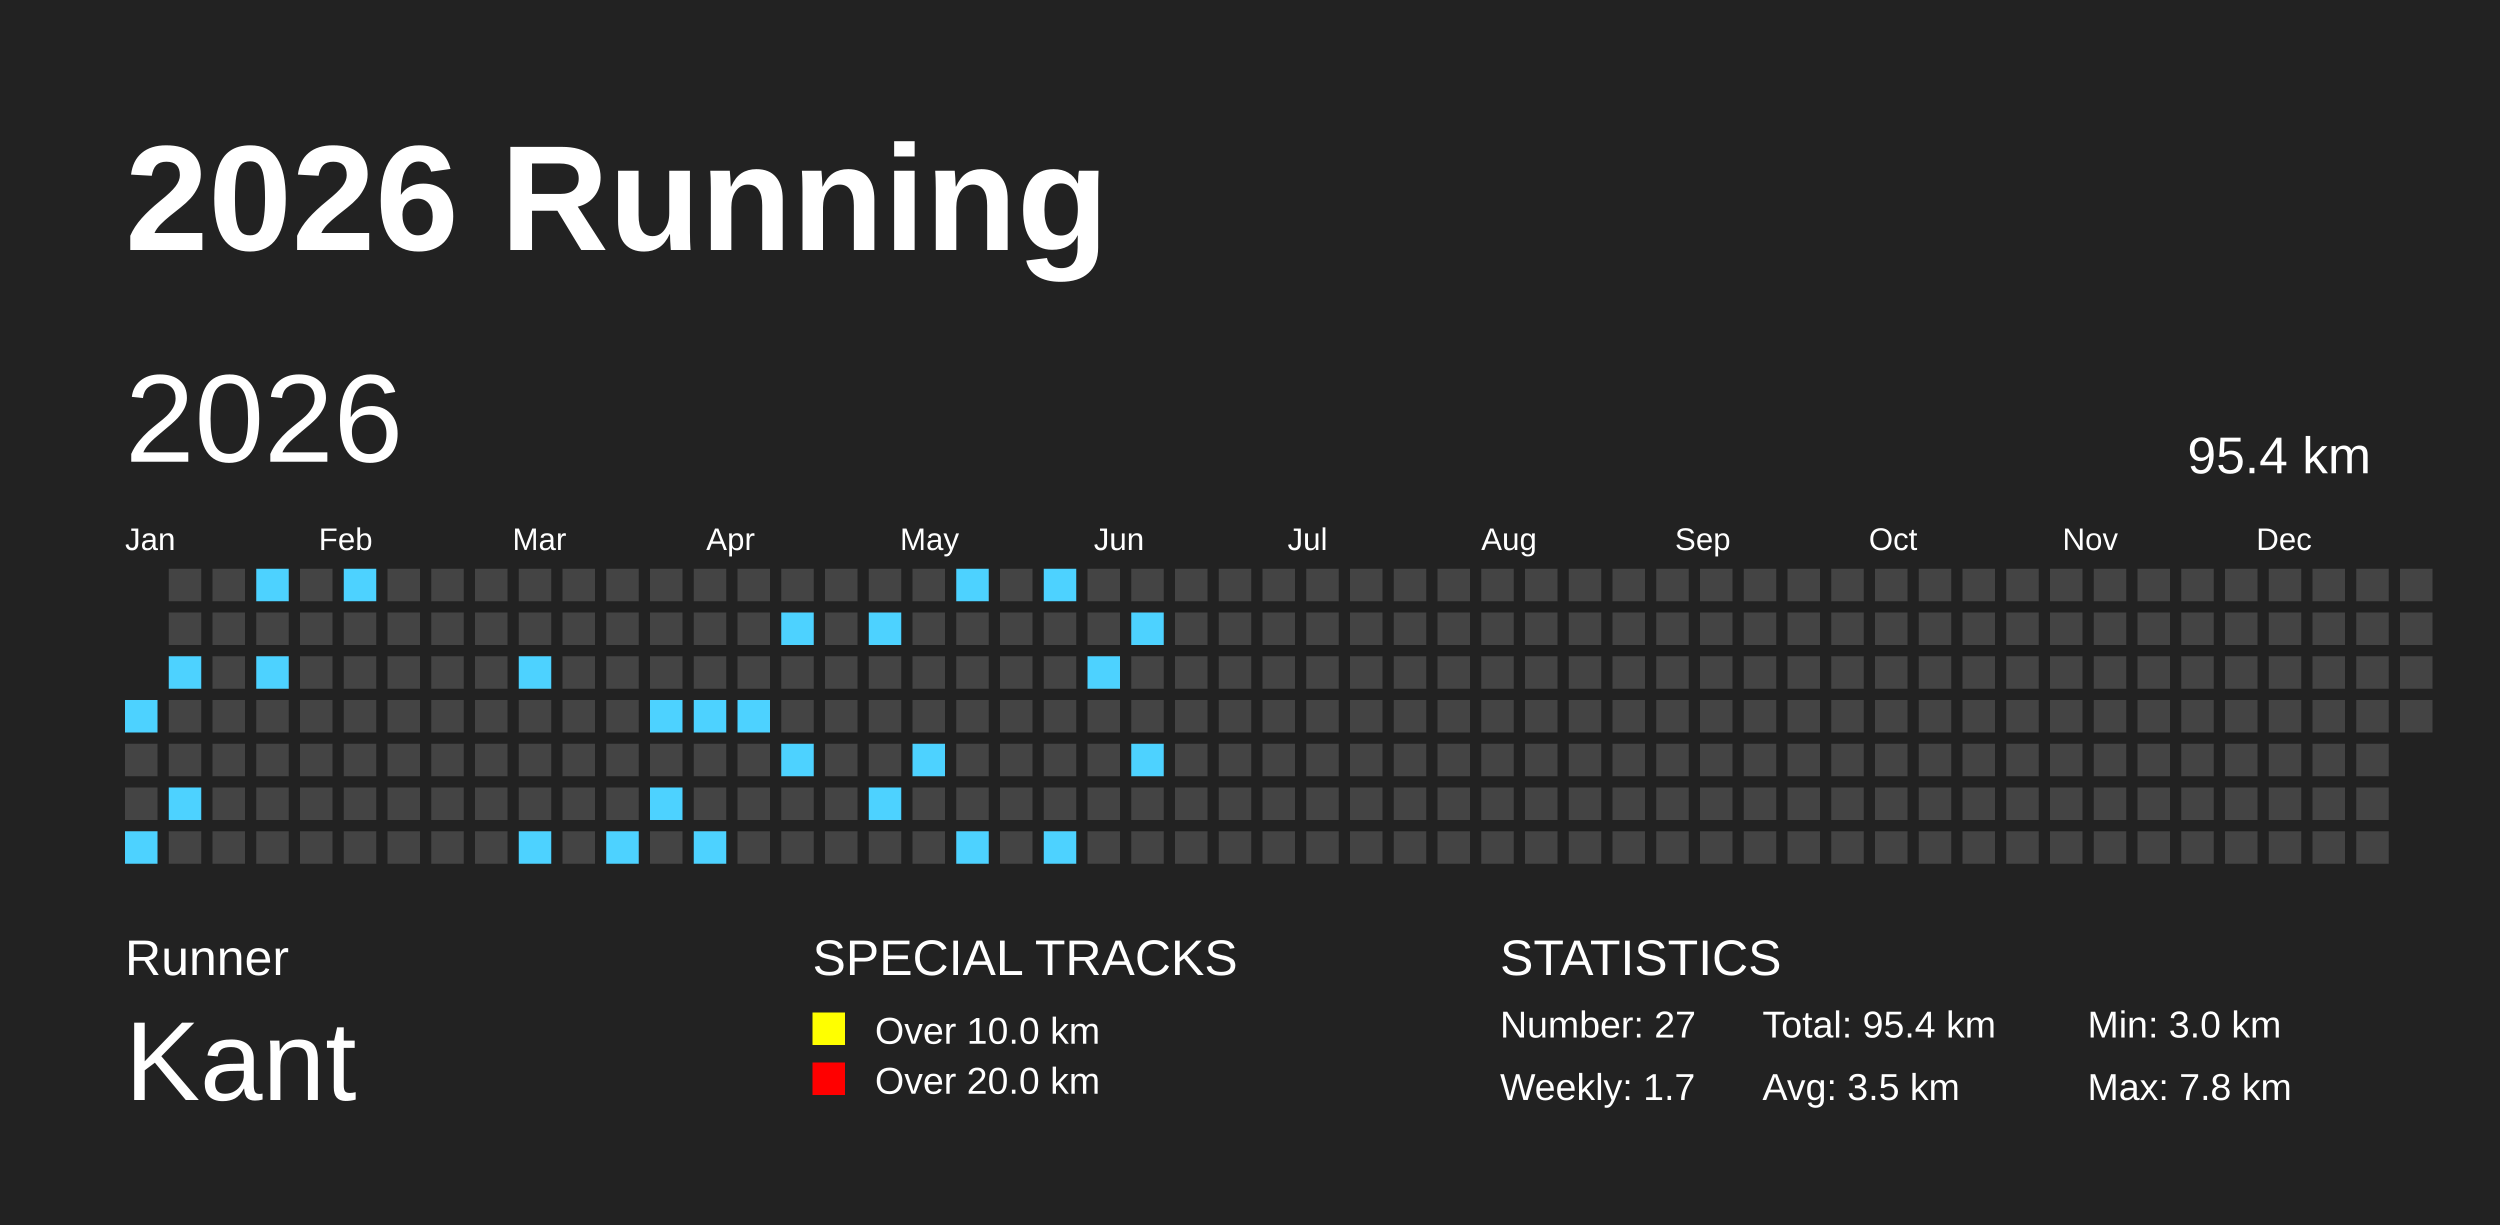
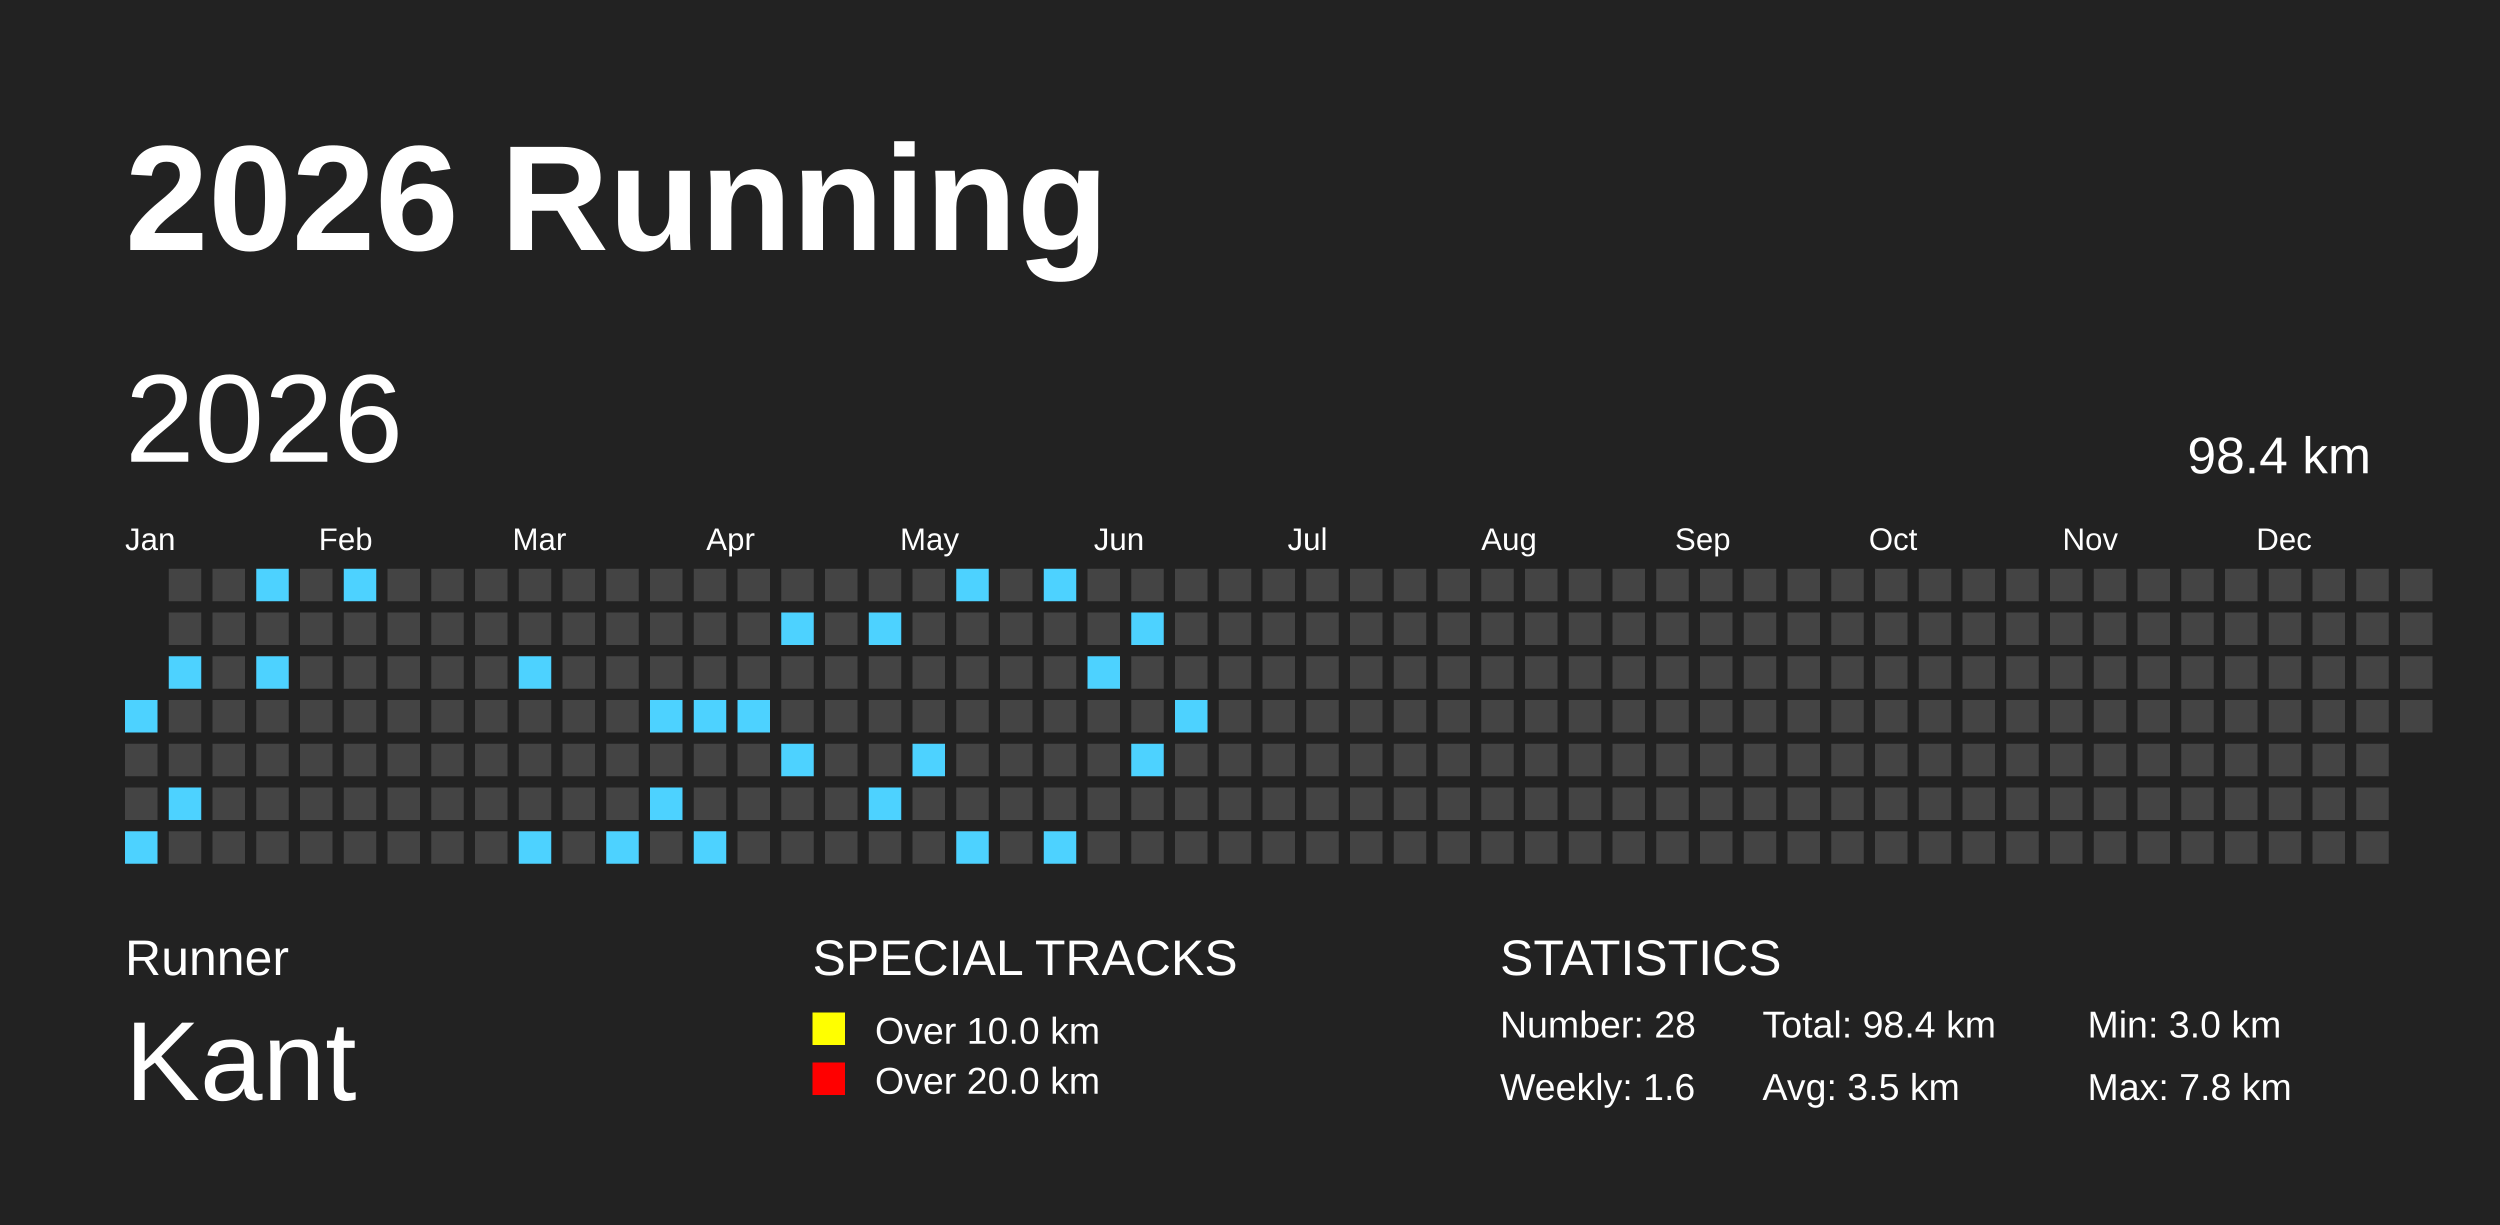
<svg xmlns="http://www.w3.org/2000/svg" baseProfile="full" height="98mm" version="1.1" viewBox="0,0,200,98" width="200mm">
  <defs />
  <rect fill="#222222" height="98" width="200" x="0" y="0" />
  <text fill="#FFFFFF" style="font-size:12px; font-family:Arial; font-weight:bold;" x="10" y="20">2026 Running</text>
  <text fill="#FFFFFF" style="font-size:4px; font-family:Arial" x="10" y="78">Runner</text>
  <text fill="#FFFFFF" style="font-size:9px; font-family:Arial" x="10" y="88">Kant</text>
  <text fill="#FFFFFF" style="font-size:4px; font-family:Arial" x="65" y="78">SPECIAL TRACKS</text>
  <rect fill="yellow" height="2.6" width="2.6" x="65" y="81" />
  <text fill="#FFFFFF" style="font-size:3px; font-family:Arial" x="70" y="83.5">Over 10.0 km</text>
  <rect fill="red" height="2.6" width="2.6" x="65" y="85" />
  <text fill="#FFFFFF" style="font-size:3px; font-family:Arial" x="70" y="87.5">Over 20.0 km</text>
  <text fill="#FFFFFF" style="font-size:4px; font-family:Arial" x="120" y="78">STATISTICS</text>
-   <text fill="#FFFFFF" style="font-size:3px; font-family:Arial" x="120" y="83">Number: 27</text>
-   <text fill="#FFFFFF" style="font-size:3px; font-family:Arial" x="120" y="88">Weekly: 1.7</text>
-   <text fill="#FFFFFF" style="font-size:3px; font-family:Arial" x="141" y="83">Total: 95.4 km</text>
+   <text fill="#FFFFFF" style="font-size:3px; font-family:Arial" x="120" y="83">Number: 28</text>
+   <text fill="#FFFFFF" style="font-size:3px; font-family:Arial" x="120" y="88">Weekly: 1.6</text>
+   <text fill="#FFFFFF" style="font-size:3px; font-family:Arial" x="141" y="83">Total: 98.4 km</text>
  <text fill="#FFFFFF" style="font-size:3px; font-family:Arial" x="141" y="88">Avg: 3.5 km</text>
  <text fill="#FFFFFF" style="font-size:3px; font-family:Arial" x="167" y="83">Min: 3.0 km</text>
  <text fill="#FFFFFF" style="font-size:3px; font-family:Arial" x="167" y="88">Max: 7.8 km</text>
  <text dominant-baseline="hanging" fill="#FFFFFF" style="font-size:10.0px; font-family:Arial;" x="10" y="30">2026</text>
-   <text dominant-baseline="hanging" fill="#FFFFFF" style="font-size:4.125px; font-family:Arial;" x="175" y="35">95.4 km</text>
+   <text dominant-baseline="hanging" fill="#FFFFFF" style="font-size:4.125px; font-family:Arial;" x="175" y="35">98.4 km</text>
  <text fill="#FFFFFF" style="font-size:2.5px; font-family:Arial" x="10.0" y="44">Jan</text>
  <text fill="#FFFFFF" style="font-size:2.5px; font-family:Arial" x="25.5" y="44">Feb</text>
  <text fill="#FFFFFF" style="font-size:2.5px; font-family:Arial" x="41.0" y="44">Mar</text>
  <text fill="#FFFFFF" style="font-size:2.5px; font-family:Arial" x="56.5" y="44">Apr</text>
  <text fill="#FFFFFF" style="font-size:2.5px; font-family:Arial" x="72.0" y="44">May</text>
  <text fill="#FFFFFF" style="font-size:2.5px; font-family:Arial" x="87.5" y="44">Jun</text>
  <text fill="#FFFFFF" style="font-size:2.5px; font-family:Arial" x="103.0" y="44">Jul</text>
  <text fill="#FFFFFF" style="font-size:2.5px; font-family:Arial" x="118.5" y="44">Aug</text>
  <text fill="#FFFFFF" style="font-size:2.5px; font-family:Arial" x="134.0" y="44">Sep</text>
  <text fill="#FFFFFF" style="font-size:2.5px; font-family:Arial" x="149.5" y="44">Oct</text>
  <text fill="#FFFFFF" style="font-size:2.5px; font-family:Arial" x="165.0" y="44">Nov</text>
  <text fill="#FFFFFF" style="font-size:2.5px; font-family:Arial" x="180.5" y="44">Dec</text>
  <rect fill="#4DD2FF" height="2.6" width="2.6" x="10.0" y="56.0" />
  <rect fill="#444444" height="2.6" width="2.6" x="10.0" y="59.5" />
  <rect fill="#444444" height="2.6" width="2.6" x="10.0" y="63.0" />
  <rect fill="#4DD2FF" height="2.6" width="2.6" x="10.0" y="66.5" />
  <rect fill="#444444" height="2.6" width="2.6" x="13.5" y="45.5" />
  <rect fill="#444444" height="2.6" width="2.6" x="13.5" y="49.0" />
  <rect fill="#4DD2FF" height="2.6" width="2.6" x="13.5" y="52.5" />
  <rect fill="#444444" height="2.6" width="2.6" x="13.5" y="56.0" />
  <rect fill="#444444" height="2.6" width="2.6" x="13.5" y="59.5" />
  <rect fill="#4DD2FF" height="2.6" width="2.6" x="13.5" y="63.0" />
  <rect fill="#444444" height="2.6" width="2.6" x="13.5" y="66.5" />
  <rect fill="#444444" height="2.6" width="2.6" x="17.0" y="45.5" />
  <rect fill="#444444" height="2.6" width="2.6" x="17.0" y="49.0" />
  <rect fill="#444444" height="2.6" width="2.6" x="17.0" y="52.5" />
  <rect fill="#444444" height="2.6" width="2.6" x="17.0" y="56.0" />
  <rect fill="#444444" height="2.6" width="2.6" x="17.0" y="59.5" />
  <rect fill="#444444" height="2.6" width="2.6" x="17.0" y="63.0" />
  <rect fill="#444444" height="2.6" width="2.6" x="17.0" y="66.5" />
  <rect fill="#4DD2FF" height="2.6" width="2.6" x="20.5" y="45.5" />
  <rect fill="#444444" height="2.6" width="2.6" x="20.5" y="49.0" />
  <rect fill="#4DD2FF" height="2.6" width="2.6" x="20.5" y="52.5" />
  <rect fill="#444444" height="2.6" width="2.6" x="20.5" y="56.0" />
  <rect fill="#444444" height="2.6" width="2.6" x="20.5" y="59.5" />
  <rect fill="#444444" height="2.6" width="2.6" x="20.5" y="63.0" />
  <rect fill="#444444" height="2.6" width="2.6" x="20.5" y="66.5" />
  <rect fill="#444444" height="2.6" width="2.6" x="24.0" y="45.5" />
  <rect fill="#444444" height="2.6" width="2.6" x="24.0" y="49.0" />
  <rect fill="#444444" height="2.6" width="2.6" x="24.0" y="52.5" />
  <rect fill="#444444" height="2.6" width="2.6" x="24.0" y="56.0" />
  <rect fill="#444444" height="2.6" width="2.6" x="24.0" y="59.5" />
  <rect fill="#444444" height="2.6" width="2.6" x="24.0" y="63.0" />
  <rect fill="#444444" height="2.6" width="2.6" x="24.0" y="66.5" />
  <rect fill="#4DD2FF" height="2.6" width="2.6" x="27.5" y="45.5" />
  <rect fill="#444444" height="2.6" width="2.6" x="27.5" y="49.0" />
  <rect fill="#444444" height="2.6" width="2.6" x="27.5" y="52.5" />
  <rect fill="#444444" height="2.6" width="2.6" x="27.5" y="56.0" />
  <rect fill="#444444" height="2.6" width="2.6" x="27.5" y="59.5" />
  <rect fill="#444444" height="2.6" width="2.6" x="27.5" y="63.0" />
  <rect fill="#444444" height="2.6" width="2.6" x="27.5" y="66.5" />
  <rect fill="#444444" height="2.6" width="2.6" x="31.0" y="45.5" />
  <rect fill="#444444" height="2.6" width="2.6" x="31.0" y="49.0" />
  <rect fill="#444444" height="2.6" width="2.6" x="31.0" y="52.5" />
  <rect fill="#444444" height="2.6" width="2.6" x="31.0" y="56.0" />
  <rect fill="#444444" height="2.6" width="2.6" x="31.0" y="59.5" />
  <rect fill="#444444" height="2.6" width="2.6" x="31.0" y="63.0" />
  <rect fill="#444444" height="2.6" width="2.6" x="31.0" y="66.5" />
  <rect fill="#444444" height="2.6" width="2.6" x="34.5" y="45.5" />
  <rect fill="#444444" height="2.6" width="2.6" x="34.5" y="49.0" />
  <rect fill="#444444" height="2.6" width="2.6" x="34.5" y="52.5" />
  <rect fill="#444444" height="2.6" width="2.6" x="34.5" y="56.0" />
  <rect fill="#444444" height="2.6" width="2.6" x="34.5" y="59.5" />
  <rect fill="#444444" height="2.6" width="2.6" x="34.5" y="63.0" />
  <rect fill="#444444" height="2.6" width="2.6" x="34.5" y="66.5" />
  <rect fill="#444444" height="2.6" width="2.6" x="38.0" y="45.5" />
  <rect fill="#444444" height="2.6" width="2.6" x="38.0" y="49.0" />
  <rect fill="#444444" height="2.6" width="2.6" x="38.0" y="52.5" />
  <rect fill="#444444" height="2.6" width="2.6" x="38.0" y="56.0" />
  <rect fill="#444444" height="2.6" width="2.6" x="38.0" y="59.5" />
  <rect fill="#444444" height="2.6" width="2.6" x="38.0" y="63.0" />
  <rect fill="#444444" height="2.6" width="2.6" x="38.0" y="66.5" />
  <rect fill="#444444" height="2.6" width="2.6" x="41.5" y="45.5" />
  <rect fill="#444444" height="2.6" width="2.6" x="41.5" y="49.0" />
  <rect fill="#4DD2FF" height="2.6" width="2.6" x="41.5" y="52.5" />
  <rect fill="#444444" height="2.6" width="2.6" x="41.5" y="56.0" />
  <rect fill="#444444" height="2.6" width="2.6" x="41.5" y="59.5" />
  <rect fill="#444444" height="2.6" width="2.6" x="41.5" y="63.0" />
  <rect fill="#4DD2FF" height="2.6" width="2.6" x="41.5" y="66.5" />
  <rect fill="#444444" height="2.6" width="2.6" x="45.0" y="45.5" />
  <rect fill="#444444" height="2.6" width="2.6" x="45.0" y="49.0" />
  <rect fill="#444444" height="2.6" width="2.6" x="45.0" y="52.5" />
  <rect fill="#444444" height="2.6" width="2.6" x="45.0" y="56.0" />
  <rect fill="#444444" height="2.6" width="2.6" x="45.0" y="59.5" />
  <rect fill="#444444" height="2.6" width="2.6" x="45.0" y="63.0" />
  <rect fill="#444444" height="2.6" width="2.6" x="45.0" y="66.5" />
  <rect fill="#444444" height="2.6" width="2.6" x="48.5" y="45.5" />
  <rect fill="#444444" height="2.6" width="2.6" x="48.5" y="49.0" />
  <rect fill="#444444" height="2.6" width="2.6" x="48.5" y="52.5" />
  <rect fill="#444444" height="2.6" width="2.6" x="48.5" y="56.0" />
  <rect fill="#444444" height="2.6" width="2.6" x="48.5" y="59.5" />
  <rect fill="#444444" height="2.6" width="2.6" x="48.5" y="63.0" />
  <rect fill="#4DD2FF" height="2.6" width="2.6" x="48.5" y="66.5" />
  <rect fill="#444444" height="2.6" width="2.6" x="52.0" y="45.5" />
  <rect fill="#444444" height="2.6" width="2.6" x="52.0" y="49.0" />
  <rect fill="#444444" height="2.6" width="2.6" x="52.0" y="52.5" />
  <rect fill="#4DD2FF" height="2.6" width="2.6" x="52.0" y="56.0" />
  <rect fill="#444444" height="2.6" width="2.6" x="52.0" y="59.5" />
  <rect fill="#4DD2FF" height="2.6" width="2.6" x="52.0" y="63.0" />
  <rect fill="#444444" height="2.6" width="2.6" x="52.0" y="66.5" />
  <rect fill="#444444" height="2.6" width="2.6" x="55.5" y="45.5" />
  <rect fill="#444444" height="2.6" width="2.6" x="55.5" y="49.0" />
  <rect fill="#444444" height="2.6" width="2.6" x="55.5" y="52.5" />
  <rect fill="#4DD2FF" height="2.6" width="2.6" x="55.5" y="56.0" />
  <rect fill="#444444" height="2.6" width="2.6" x="55.5" y="59.5" />
  <rect fill="#444444" height="2.6" width="2.6" x="55.5" y="63.0" />
  <rect fill="#4DD2FF" height="2.6" width="2.6" x="55.5" y="66.5" />
  <rect fill="#444444" height="2.6" width="2.6" x="59.0" y="45.5" />
  <rect fill="#444444" height="2.6" width="2.6" x="59.0" y="49.0" />
  <rect fill="#444444" height="2.6" width="2.6" x="59.0" y="52.5" />
  <rect fill="#4DD2FF" height="2.6" width="2.6" x="59.0" y="56.0" />
  <rect fill="#444444" height="2.6" width="2.6" x="59.0" y="59.5" />
  <rect fill="#444444" height="2.6" width="2.6" x="59.0" y="63.0" />
  <rect fill="#444444" height="2.6" width="2.6" x="59.0" y="66.5" />
  <rect fill="#444444" height="2.6" width="2.6" x="62.5" y="45.5" />
  <rect fill="#4DD2FF" height="2.6" width="2.6" x="62.5" y="49.0" />
  <rect fill="#444444" height="2.6" width="2.6" x="62.5" y="52.5" />
  <rect fill="#444444" height="2.6" width="2.6" x="62.5" y="56.0" />
  <rect fill="#4DD2FF" height="2.6" width="2.6" x="62.5" y="59.5" />
  <rect fill="#444444" height="2.6" width="2.6" x="62.5" y="63.0" />
  <rect fill="#444444" height="2.6" width="2.6" x="62.5" y="66.5" />
  <rect fill="#444444" height="2.6" width="2.6" x="66.0" y="45.5" />
  <rect fill="#444444" height="2.6" width="2.6" x="66.0" y="49.0" />
  <rect fill="#444444" height="2.6" width="2.6" x="66.0" y="52.5" />
  <rect fill="#444444" height="2.6" width="2.6" x="66.0" y="56.0" />
  <rect fill="#444444" height="2.6" width="2.6" x="66.0" y="59.5" />
  <rect fill="#444444" height="2.6" width="2.6" x="66.0" y="63.0" />
  <rect fill="#444444" height="2.6" width="2.6" x="66.0" y="66.5" />
  <rect fill="#444444" height="2.6" width="2.6" x="69.5" y="45.5" />
  <rect fill="#4DD2FF" height="2.6" width="2.6" x="69.5" y="49.0" />
  <rect fill="#444444" height="2.6" width="2.6" x="69.5" y="52.5" />
  <rect fill="#444444" height="2.6" width="2.6" x="69.5" y="56.0" />
  <rect fill="#444444" height="2.6" width="2.6" x="69.5" y="59.5" />
  <rect fill="#4DD2FF" height="2.6" width="2.6" x="69.5" y="63.0" />
  <rect fill="#444444" height="2.6" width="2.6" x="69.5" y="66.5" />
  <rect fill="#444444" height="2.6" width="2.6" x="73.0" y="45.5" />
  <rect fill="#444444" height="2.6" width="2.6" x="73.0" y="49.0" />
  <rect fill="#444444" height="2.6" width="2.6" x="73.0" y="52.5" />
  <rect fill="#444444" height="2.6" width="2.6" x="73.0" y="56.0" />
  <rect fill="#4DD2FF" height="2.6" width="2.6" x="73.0" y="59.5" />
  <rect fill="#444444" height="2.6" width="2.6" x="73.0" y="63.0" />
  <rect fill="#444444" height="2.6" width="2.6" x="73.0" y="66.5" />
  <rect fill="#4DD2FF" height="2.6" width="2.6" x="76.5" y="45.5" />
  <rect fill="#444444" height="2.6" width="2.6" x="76.5" y="49.0" />
  <rect fill="#444444" height="2.6" width="2.6" x="76.5" y="52.5" />
  <rect fill="#444444" height="2.6" width="2.6" x="76.5" y="56.0" />
  <rect fill="#444444" height="2.6" width="2.6" x="76.5" y="59.5" />
  <rect fill="#444444" height="2.6" width="2.6" x="76.5" y="63.0" />
  <rect fill="#4DD2FF" height="2.6" width="2.6" x="76.5" y="66.5" />
  <rect fill="#444444" height="2.6" width="2.6" x="80.0" y="45.5" />
  <rect fill="#444444" height="2.6" width="2.6" x="80.0" y="49.0" />
  <rect fill="#444444" height="2.6" width="2.6" x="80.0" y="52.5" />
  <rect fill="#444444" height="2.6" width="2.6" x="80.0" y="56.0" />
  <rect fill="#444444" height="2.6" width="2.6" x="80.0" y="59.5" />
  <rect fill="#444444" height="2.6" width="2.6" x="80.0" y="63.0" />
  <rect fill="#444444" height="2.6" width="2.6" x="80.0" y="66.5" />
  <rect fill="#4DD2FF" height="2.6" width="2.6" x="83.5" y="45.5" />
  <rect fill="#444444" height="2.6" width="2.6" x="83.5" y="49.0" />
  <rect fill="#444444" height="2.6" width="2.6" x="83.5" y="52.5" />
  <rect fill="#444444" height="2.6" width="2.6" x="83.5" y="56.0" />
  <rect fill="#444444" height="2.6" width="2.6" x="83.5" y="59.5" />
  <rect fill="#444444" height="2.6" width="2.6" x="83.5" y="63.0" />
  <rect fill="#4DD2FF" height="2.6" width="2.6" x="83.5" y="66.5" />
  <rect fill="#444444" height="2.6" width="2.6" x="87.0" y="45.5" />
  <rect fill="#444444" height="2.6" width="2.6" x="87.0" y="49.0" />
  <rect fill="#4DD2FF" height="2.6" width="2.6" x="87.0" y="52.5" />
  <rect fill="#444444" height="2.6" width="2.6" x="87.0" y="56.0" />
  <rect fill="#444444" height="2.6" width="2.6" x="87.0" y="59.5" />
  <rect fill="#444444" height="2.6" width="2.6" x="87.0" y="63.0" />
  <rect fill="#444444" height="2.6" width="2.6" x="87.0" y="66.5" />
  <rect fill="#444444" height="2.6" width="2.6" x="90.5" y="45.5" />
  <rect fill="#4DD2FF" height="2.6" width="2.6" x="90.5" y="49.0" />
  <rect fill="#444444" height="2.6" width="2.6" x="90.5" y="52.5" />
  <rect fill="#444444" height="2.6" width="2.6" x="90.5" y="56.0" />
  <rect fill="#4DD2FF" height="2.6" width="2.6" x="90.5" y="59.5" />
  <rect fill="#444444" height="2.6" width="2.6" x="90.5" y="63.0" />
  <rect fill="#444444" height="2.6" width="2.6" x="90.5" y="66.5" />
  <rect fill="#444444" height="2.6" width="2.6" x="94.0" y="45.5" />
  <rect fill="#444444" height="2.6" width="2.6" x="94.0" y="49.0" />
  <rect fill="#444444" height="2.6" width="2.6" x="94.0" y="52.5" />
-   <rect fill="#444444" height="2.6" width="2.6" x="94.0" y="56.0" />
+   <rect fill="#4DD2FF" height="2.6" width="2.6" x="94.0" y="56.0" />
  <rect fill="#444444" height="2.6" width="2.6" x="94.0" y="59.5" />
  <rect fill="#444444" height="2.6" width="2.6" x="94.0" y="63.0" />
  <rect fill="#444444" height="2.6" width="2.6" x="94.0" y="66.5" />
  <rect fill="#444444" height="2.6" width="2.6" x="97.5" y="45.5" />
  <rect fill="#444444" height="2.6" width="2.6" x="97.5" y="49.0" />
  <rect fill="#444444" height="2.6" width="2.6" x="97.5" y="52.5" />
  <rect fill="#444444" height="2.6" width="2.6" x="97.5" y="56.0" />
  <rect fill="#444444" height="2.6" width="2.6" x="97.5" y="59.5" />
  <rect fill="#444444" height="2.6" width="2.6" x="97.5" y="63.0" />
  <rect fill="#444444" height="2.6" width="2.6" x="97.5" y="66.5" />
  <rect fill="#444444" height="2.6" width="2.6" x="101.0" y="45.5" />
  <rect fill="#444444" height="2.6" width="2.6" x="101.0" y="49.0" />
  <rect fill="#444444" height="2.6" width="2.6" x="101.0" y="52.5" />
  <rect fill="#444444" height="2.6" width="2.6" x="101.0" y="56.0" />
  <rect fill="#444444" height="2.6" width="2.6" x="101.0" y="59.5" />
  <rect fill="#444444" height="2.6" width="2.6" x="101.0" y="63.0" />
  <rect fill="#444444" height="2.6" width="2.6" x="101.0" y="66.5" />
  <rect fill="#444444" height="2.6" width="2.6" x="104.5" y="45.5" />
  <rect fill="#444444" height="2.6" width="2.6" x="104.5" y="49.0" />
  <rect fill="#444444" height="2.6" width="2.6" x="104.5" y="52.5" />
  <rect fill="#444444" height="2.6" width="2.6" x="104.5" y="56.0" />
  <rect fill="#444444" height="2.6" width="2.6" x="104.5" y="59.5" />
  <rect fill="#444444" height="2.6" width="2.6" x="104.5" y="63.0" />
  <rect fill="#444444" height="2.6" width="2.6" x="104.5" y="66.5" />
  <rect fill="#444444" height="2.6" width="2.6" x="108.0" y="45.5" />
  <rect fill="#444444" height="2.6" width="2.6" x="108.0" y="49.0" />
  <rect fill="#444444" height="2.6" width="2.6" x="108.0" y="52.5" />
  <rect fill="#444444" height="2.6" width="2.6" x="108.0" y="56.0" />
  <rect fill="#444444" height="2.6" width="2.6" x="108.0" y="59.5" />
  <rect fill="#444444" height="2.6" width="2.6" x="108.0" y="63.0" />
  <rect fill="#444444" height="2.6" width="2.6" x="108.0" y="66.5" />
  <rect fill="#444444" height="2.6" width="2.6" x="111.5" y="45.5" />
  <rect fill="#444444" height="2.6" width="2.6" x="111.5" y="49.0" />
  <rect fill="#444444" height="2.6" width="2.6" x="111.5" y="52.5" />
  <rect fill="#444444" height="2.6" width="2.6" x="111.5" y="56.0" />
  <rect fill="#444444" height="2.6" width="2.6" x="111.5" y="59.5" />
  <rect fill="#444444" height="2.6" width="2.6" x="111.5" y="63.0" />
  <rect fill="#444444" height="2.6" width="2.6" x="111.5" y="66.5" />
  <rect fill="#444444" height="2.6" width="2.6" x="115.0" y="45.5" />
  <rect fill="#444444" height="2.6" width="2.6" x="115.0" y="49.0" />
  <rect fill="#444444" height="2.6" width="2.6" x="115.0" y="52.5" />
  <rect fill="#444444" height="2.6" width="2.6" x="115.0" y="56.0" />
  <rect fill="#444444" height="2.6" width="2.6" x="115.0" y="59.5" />
  <rect fill="#444444" height="2.6" width="2.6" x="115.0" y="63.0" />
  <rect fill="#444444" height="2.6" width="2.6" x="115.0" y="66.5" />
  <rect fill="#444444" height="2.6" width="2.6" x="118.5" y="45.5" />
  <rect fill="#444444" height="2.6" width="2.6" x="118.5" y="49.0" />
  <rect fill="#444444" height="2.6" width="2.6" x="118.5" y="52.5" />
  <rect fill="#444444" height="2.6" width="2.6" x="118.5" y="56.0" />
  <rect fill="#444444" height="2.6" width="2.6" x="118.5" y="59.5" />
  <rect fill="#444444" height="2.6" width="2.6" x="118.5" y="63.0" />
  <rect fill="#444444" height="2.6" width="2.6" x="118.5" y="66.5" />
  <rect fill="#444444" height="2.6" width="2.6" x="122.0" y="45.5" />
  <rect fill="#444444" height="2.6" width="2.6" x="122.0" y="49.0" />
  <rect fill="#444444" height="2.6" width="2.6" x="122.0" y="52.5" />
  <rect fill="#444444" height="2.6" width="2.6" x="122.0" y="56.0" />
  <rect fill="#444444" height="2.6" width="2.6" x="122.0" y="59.5" />
  <rect fill="#444444" height="2.6" width="2.6" x="122.0" y="63.0" />
  <rect fill="#444444" height="2.6" width="2.6" x="122.0" y="66.5" />
  <rect fill="#444444" height="2.6" width="2.6" x="125.5" y="45.5" />
  <rect fill="#444444" height="2.6" width="2.6" x="125.5" y="49.0" />
  <rect fill="#444444" height="2.6" width="2.6" x="125.5" y="52.5" />
  <rect fill="#444444" height="2.6" width="2.6" x="125.5" y="56.0" />
  <rect fill="#444444" height="2.6" width="2.6" x="125.5" y="59.5" />
  <rect fill="#444444" height="2.6" width="2.6" x="125.5" y="63.0" />
  <rect fill="#444444" height="2.6" width="2.6" x="125.5" y="66.5" />
  <rect fill="#444444" height="2.6" width="2.6" x="129.0" y="45.5" />
  <rect fill="#444444" height="2.6" width="2.6" x="129.0" y="49.0" />
  <rect fill="#444444" height="2.6" width="2.6" x="129.0" y="52.5" />
  <rect fill="#444444" height="2.6" width="2.6" x="129.0" y="56.0" />
  <rect fill="#444444" height="2.6" width="2.6" x="129.0" y="59.5" />
  <rect fill="#444444" height="2.6" width="2.6" x="129.0" y="63.0" />
  <rect fill="#444444" height="2.6" width="2.6" x="129.0" y="66.5" />
  <rect fill="#444444" height="2.6" width="2.6" x="132.5" y="45.5" />
  <rect fill="#444444" height="2.6" width="2.6" x="132.5" y="49.0" />
  <rect fill="#444444" height="2.6" width="2.6" x="132.5" y="52.5" />
  <rect fill="#444444" height="2.6" width="2.6" x="132.5" y="56.0" />
  <rect fill="#444444" height="2.6" width="2.6" x="132.5" y="59.5" />
  <rect fill="#444444" height="2.6" width="2.6" x="132.5" y="63.0" />
  <rect fill="#444444" height="2.6" width="2.6" x="132.5" y="66.5" />
  <rect fill="#444444" height="2.6" width="2.6" x="136.0" y="45.5" />
  <rect fill="#444444" height="2.6" width="2.6" x="136.0" y="49.0" />
  <rect fill="#444444" height="2.6" width="2.6" x="136.0" y="52.5" />
  <rect fill="#444444" height="2.6" width="2.6" x="136.0" y="56.0" />
  <rect fill="#444444" height="2.6" width="2.6" x="136.0" y="59.5" />
  <rect fill="#444444" height="2.6" width="2.6" x="136.0" y="63.0" />
  <rect fill="#444444" height="2.6" width="2.6" x="136.0" y="66.5" />
  <rect fill="#444444" height="2.6" width="2.6" x="139.5" y="45.5" />
  <rect fill="#444444" height="2.6" width="2.6" x="139.5" y="49.0" />
  <rect fill="#444444" height="2.6" width="2.6" x="139.5" y="52.5" />
  <rect fill="#444444" height="2.6" width="2.6" x="139.5" y="56.0" />
  <rect fill="#444444" height="2.6" width="2.6" x="139.5" y="59.5" />
  <rect fill="#444444" height="2.6" width="2.6" x="139.5" y="63.0" />
  <rect fill="#444444" height="2.6" width="2.6" x="139.5" y="66.5" />
  <rect fill="#444444" height="2.6" width="2.6" x="143.0" y="45.5" />
  <rect fill="#444444" height="2.6" width="2.6" x="143.0" y="49.0" />
  <rect fill="#444444" height="2.6" width="2.6" x="143.0" y="52.5" />
  <rect fill="#444444" height="2.6" width="2.6" x="143.0" y="56.0" />
  <rect fill="#444444" height="2.6" width="2.6" x="143.0" y="59.5" />
  <rect fill="#444444" height="2.6" width="2.6" x="143.0" y="63.0" />
  <rect fill="#444444" height="2.6" width="2.6" x="143.0" y="66.5" />
  <rect fill="#444444" height="2.6" width="2.6" x="146.5" y="45.5" />
  <rect fill="#444444" height="2.6" width="2.6" x="146.5" y="49.0" />
  <rect fill="#444444" height="2.6" width="2.6" x="146.5" y="52.5" />
  <rect fill="#444444" height="2.6" width="2.6" x="146.5" y="56.0" />
  <rect fill="#444444" height="2.6" width="2.6" x="146.5" y="59.5" />
  <rect fill="#444444" height="2.6" width="2.6" x="146.5" y="63.0" />
  <rect fill="#444444" height="2.6" width="2.6" x="146.5" y="66.5" />
  <rect fill="#444444" height="2.6" width="2.6" x="150.0" y="45.5" />
  <rect fill="#444444" height="2.6" width="2.6" x="150.0" y="49.0" />
  <rect fill="#444444" height="2.6" width="2.6" x="150.0" y="52.5" />
  <rect fill="#444444" height="2.6" width="2.6" x="150.0" y="56.0" />
  <rect fill="#444444" height="2.6" width="2.6" x="150.0" y="59.5" />
  <rect fill="#444444" height="2.6" width="2.6" x="150.0" y="63.0" />
  <rect fill="#444444" height="2.6" width="2.6" x="150.0" y="66.5" />
  <rect fill="#444444" height="2.6" width="2.6" x="153.5" y="45.5" />
  <rect fill="#444444" height="2.6" width="2.6" x="153.5" y="49.0" />
  <rect fill="#444444" height="2.6" width="2.6" x="153.5" y="52.5" />
  <rect fill="#444444" height="2.6" width="2.6" x="153.5" y="56.0" />
  <rect fill="#444444" height="2.6" width="2.6" x="153.5" y="59.5" />
  <rect fill="#444444" height="2.6" width="2.6" x="153.5" y="63.0" />
  <rect fill="#444444" height="2.6" width="2.6" x="153.5" y="66.5" />
  <rect fill="#444444" height="2.6" width="2.6" x="157.0" y="45.5" />
  <rect fill="#444444" height="2.6" width="2.6" x="157.0" y="49.0" />
  <rect fill="#444444" height="2.6" width="2.6" x="157.0" y="52.5" />
  <rect fill="#444444" height="2.6" width="2.6" x="157.0" y="56.0" />
  <rect fill="#444444" height="2.6" width="2.6" x="157.0" y="59.5" />
  <rect fill="#444444" height="2.6" width="2.6" x="157.0" y="63.0" />
  <rect fill="#444444" height="2.6" width="2.6" x="157.0" y="66.5" />
  <rect fill="#444444" height="2.6" width="2.6" x="160.5" y="45.5" />
  <rect fill="#444444" height="2.6" width="2.6" x="160.5" y="49.0" />
  <rect fill="#444444" height="2.6" width="2.6" x="160.5" y="52.5" />
  <rect fill="#444444" height="2.6" width="2.6" x="160.5" y="56.0" />
  <rect fill="#444444" height="2.6" width="2.6" x="160.5" y="59.5" />
  <rect fill="#444444" height="2.6" width="2.6" x="160.5" y="63.0" />
  <rect fill="#444444" height="2.6" width="2.6" x="160.5" y="66.5" />
  <rect fill="#444444" height="2.6" width="2.6" x="164.0" y="45.5" />
  <rect fill="#444444" height="2.6" width="2.6" x="164.0" y="49.0" />
  <rect fill="#444444" height="2.6" width="2.6" x="164.0" y="52.5" />
  <rect fill="#444444" height="2.6" width="2.6" x="164.0" y="56.0" />
  <rect fill="#444444" height="2.6" width="2.6" x="164.0" y="59.5" />
  <rect fill="#444444" height="2.6" width="2.6" x="164.0" y="63.0" />
  <rect fill="#444444" height="2.6" width="2.6" x="164.0" y="66.5" />
  <rect fill="#444444" height="2.6" width="2.6" x="167.5" y="45.5" />
  <rect fill="#444444" height="2.6" width="2.6" x="167.5" y="49.0" />
  <rect fill="#444444" height="2.6" width="2.6" x="167.5" y="52.5" />
  <rect fill="#444444" height="2.6" width="2.6" x="167.5" y="56.0" />
  <rect fill="#444444" height="2.6" width="2.6" x="167.5" y="59.5" />
  <rect fill="#444444" height="2.6" width="2.6" x="167.5" y="63.0" />
  <rect fill="#444444" height="2.6" width="2.6" x="167.5" y="66.5" />
  <rect fill="#444444" height="2.6" width="2.6" x="171.0" y="45.5" />
  <rect fill="#444444" height="2.6" width="2.6" x="171.0" y="49.0" />
  <rect fill="#444444" height="2.6" width="2.6" x="171.0" y="52.5" />
  <rect fill="#444444" height="2.6" width="2.6" x="171.0" y="56.0" />
  <rect fill="#444444" height="2.6" width="2.6" x="171.0" y="59.5" />
  <rect fill="#444444" height="2.6" width="2.6" x="171.0" y="63.0" />
  <rect fill="#444444" height="2.6" width="2.6" x="171.0" y="66.5" />
  <rect fill="#444444" height="2.6" width="2.6" x="174.5" y="45.5" />
  <rect fill="#444444" height="2.6" width="2.6" x="174.5" y="49.0" />
  <rect fill="#444444" height="2.6" width="2.6" x="174.5" y="52.5" />
  <rect fill="#444444" height="2.6" width="2.6" x="174.5" y="56.0" />
  <rect fill="#444444" height="2.6" width="2.6" x="174.5" y="59.5" />
  <rect fill="#444444" height="2.6" width="2.6" x="174.5" y="63.0" />
  <rect fill="#444444" height="2.6" width="2.6" x="174.5" y="66.5" />
  <rect fill="#444444" height="2.6" width="2.6" x="178.0" y="45.5" />
  <rect fill="#444444" height="2.6" width="2.6" x="178.0" y="49.0" />
  <rect fill="#444444" height="2.6" width="2.6" x="178.0" y="52.5" />
  <rect fill="#444444" height="2.6" width="2.6" x="178.0" y="56.0" />
  <rect fill="#444444" height="2.6" width="2.6" x="178.0" y="59.5" />
  <rect fill="#444444" height="2.6" width="2.6" x="178.0" y="63.0" />
  <rect fill="#444444" height="2.6" width="2.6" x="178.0" y="66.5" />
  <rect fill="#444444" height="2.6" width="2.6" x="181.5" y="45.5" />
  <rect fill="#444444" height="2.6" width="2.6" x="181.5" y="49.0" />
  <rect fill="#444444" height="2.6" width="2.6" x="181.5" y="52.5" />
  <rect fill="#444444" height="2.6" width="2.6" x="181.5" y="56.0" />
  <rect fill="#444444" height="2.6" width="2.6" x="181.5" y="59.5" />
  <rect fill="#444444" height="2.6" width="2.6" x="181.5" y="63.0" />
  <rect fill="#444444" height="2.6" width="2.6" x="181.5" y="66.5" />
  <rect fill="#444444" height="2.6" width="2.6" x="185.0" y="45.5" />
  <rect fill="#444444" height="2.6" width="2.6" x="185.0" y="49.0" />
  <rect fill="#444444" height="2.6" width="2.6" x="185.0" y="52.5" />
  <rect fill="#444444" height="2.6" width="2.6" x="185.0" y="56.0" />
  <rect fill="#444444" height="2.6" width="2.6" x="185.0" y="59.5" />
  <rect fill="#444444" height="2.6" width="2.6" x="185.0" y="63.0" />
  <rect fill="#444444" height="2.6" width="2.6" x="185.0" y="66.5" />
  <rect fill="#444444" height="2.6" width="2.6" x="188.5" y="45.5" />
  <rect fill="#444444" height="2.6" width="2.6" x="188.5" y="49.0" />
  <rect fill="#444444" height="2.6" width="2.6" x="188.5" y="52.5" />
  <rect fill="#444444" height="2.6" width="2.6" x="188.5" y="56.0" />
  <rect fill="#444444" height="2.6" width="2.6" x="188.5" y="59.5" />
  <rect fill="#444444" height="2.6" width="2.6" x="188.5" y="63.0" />
  <rect fill="#444444" height="2.6" width="2.6" x="188.5" y="66.5" />
  <rect fill="#444444" height="2.6" width="2.6" x="192.0" y="45.5" />
  <rect fill="#444444" height="2.6" width="2.6" x="192.0" y="49.0" />
  <rect fill="#444444" height="2.6" width="2.6" x="192.0" y="52.5" />
  <rect fill="#444444" height="2.6" width="2.6" x="192.0" y="56.0" />
</svg>
